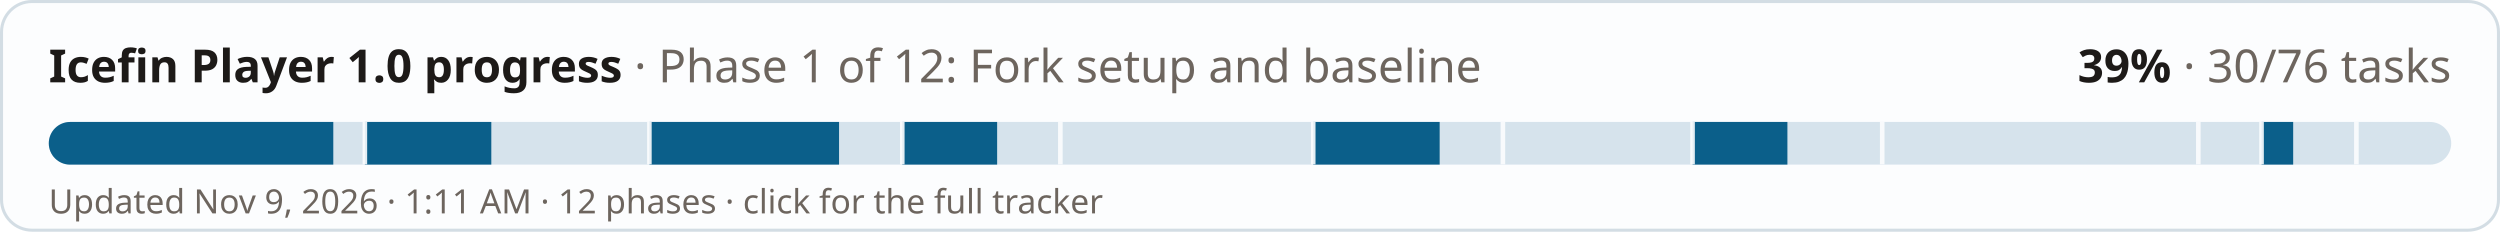
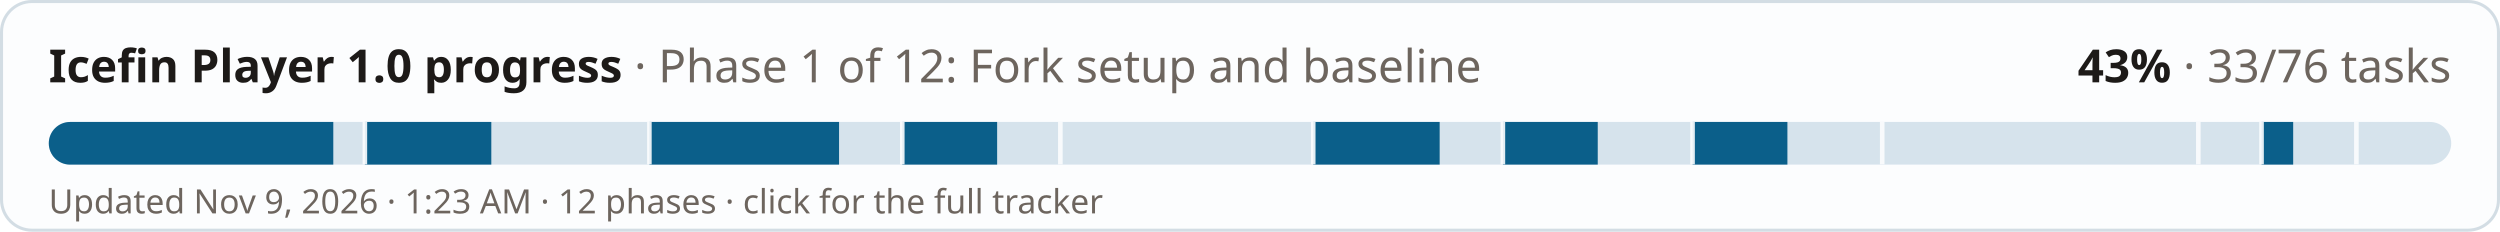
- <svg xmlns="http://www.w3.org/2000/svg" width="820" height="76" viewBox="0 0 820 76" role="img" aria-label="Icefin Player 1.0 progress: 39% (30 of 76 tasks)">
+ <svg xmlns="http://www.w3.org/2000/svg" width="820" height="76" viewBox="0 0 820 76" role="img" aria-label="Icefin Player 1.0 progress: 43% (33 of 76 tasks)">
  <style>
  .bg{fill:#fcfdfe;stroke:#d3dde4} .fg{fill:#1d1a18} .mu{fill:#6d655e} .track{fill:#d6e3ec} .done{fill:#0b5f8a} .full{fill:#2f6b3a} .tick{fill:#fcfdfe;opacity:.9}
  @media (prefers-color-scheme: dark){ .bg{fill:#1a2127;stroke:#2e3a43} .fg{fill:#f1ebe2} .mu{fill:#a99f94} .track{fill:#24384a} .done{fill:#6cb6e4} .full{fill:#6fbf7c} .tick{fill:#1a2127} }
  text{font-family:-apple-system,"Segoe UI",system-ui,"Noto Sans","DejaVu Sans",sans-serif}
</style>
  <rect class="bg" x="0.5" y="0.5" width="819" height="75" rx="10" />
  <text class="fg" x="16" y="27" font-size="15" font-weight="700">Icefin Player 1.0 progress <tspan class="mu" font-weight="400">· Phase 1 of 12: Fork setup and baseline</tspan>
  </text>
-   <text class="fg" x="804" y="27" font-size="15" font-weight="700" text-anchor="end">39% <tspan class="mu" font-weight="400">· 30/76 tasks</tspan>
+   <text class="fg" x="804" y="27" font-size="15" font-weight="700" text-anchor="end">43% <tspan class="mu" font-weight="400">· 33/76 tasks</tspan>
  </text>
  <rect class="track" x="16" y="40" width="788" height="14" rx="7" />
  <clipPath id="c">
    <rect x="16" y="40" width="788" height="14" rx="7" />
  </clipPath>
  <g clip-path="url(#c)">
    <rect class="done" x="16" y="40" width="93.32" height="14" />
    <rect class="done" x="119.68" y="40" width="41.47" height="14" />
    <rect class="done" x="213" y="40" width="62.21" height="14" />
    <rect class="done" x="295.95" y="40" width="31.11" height="14" />
    <rect class="done" x="430.74" y="40" width="41.47" height="14" />
+     <rect class="done" x="492.95" y="40" width="31.11" height="14" />
    <rect class="done" x="555.16" y="40" width="31.11" height="14" />
    <rect class="done" x="741.79" y="40" width="10.37" height="14" />
    <rect class="tick" x="118.93" y="40" width="1.5" height="14" />
    <rect class="tick" x="212.25" y="40" width="1.5" height="14" />
    <rect class="tick" x="295.2" y="40" width="1.5" height="14" />
    <rect class="tick" x="347.04" y="40" width="1.5" height="14" />
    <rect class="tick" x="429.99" y="40" width="1.5" height="14" />
    <rect class="tick" x="492.2" y="40" width="1.5" height="14" />
    <rect class="tick" x="554.41" y="40" width="1.5" height="14" />
    <rect class="tick" x="616.62" y="40" width="1.5" height="14" />
    <rect class="tick" x="720.3" y="40" width="1.5" height="14" />
    <rect class="tick" x="741.04" y="40" width="1.5" height="14" />
    <rect class="tick" x="772.14" y="40" width="1.5" height="14" />
  </g>
-   <text class="mu" x="16" y="70" font-size="11">Updated Nov 9, 2026 · 1:11 AM · 12 phases · click for the full tracker</text>
+   <text class="mu" x="16" y="70" font-size="11">Updated Nov 9, 2026 · 1:23 AM · 12 phases · click for the full tracker</text>
</svg>
